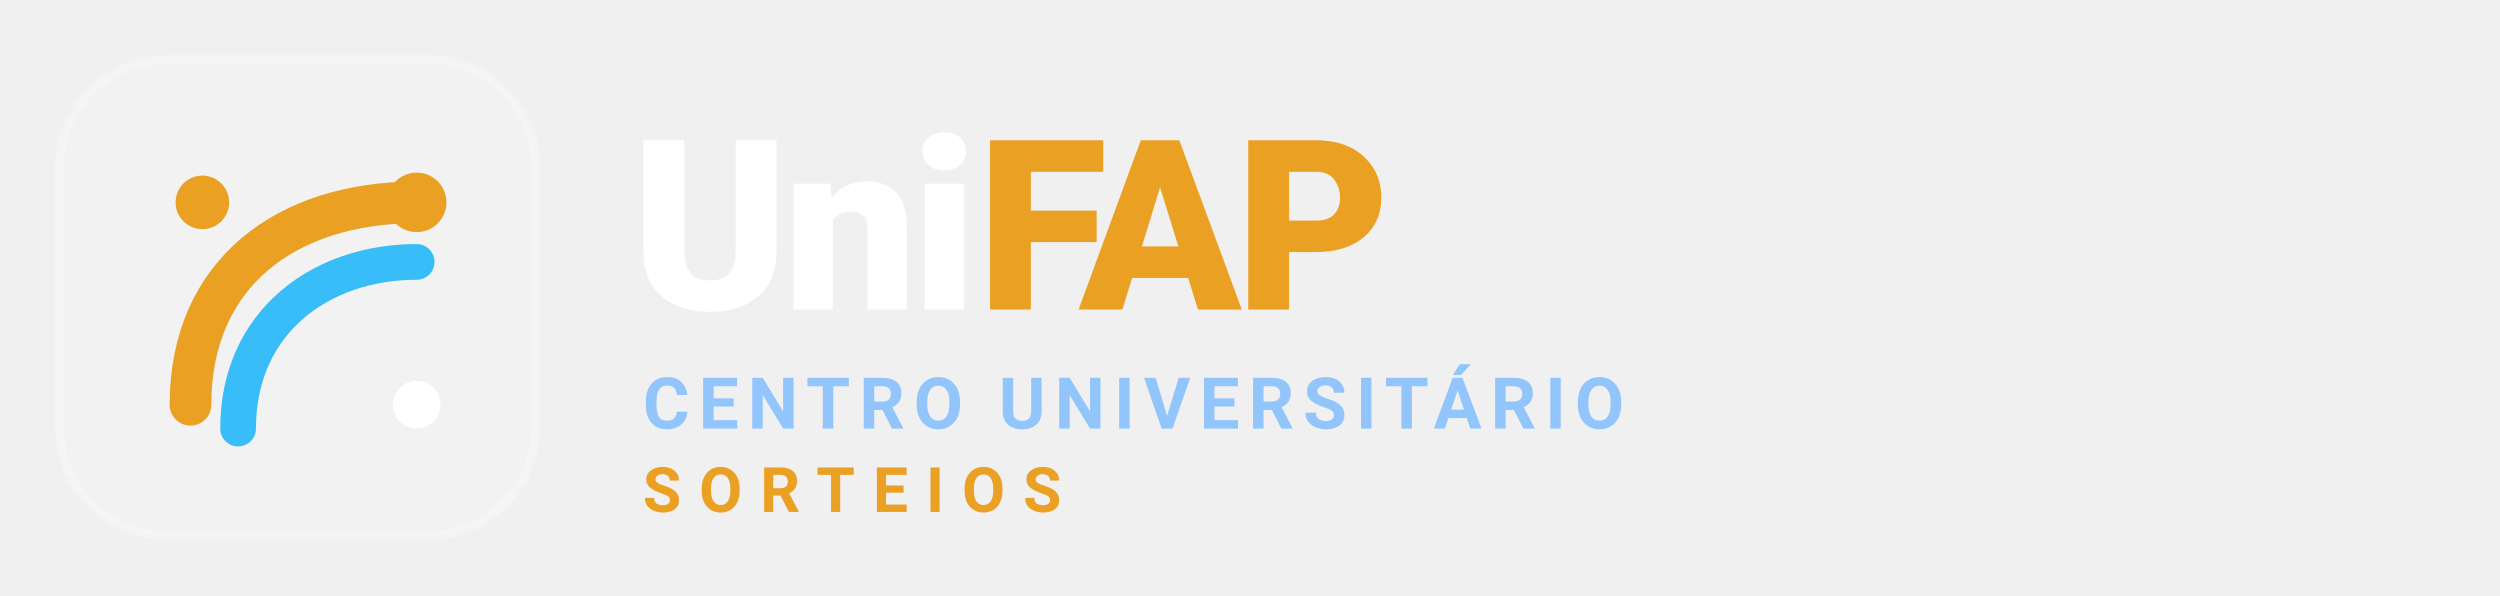
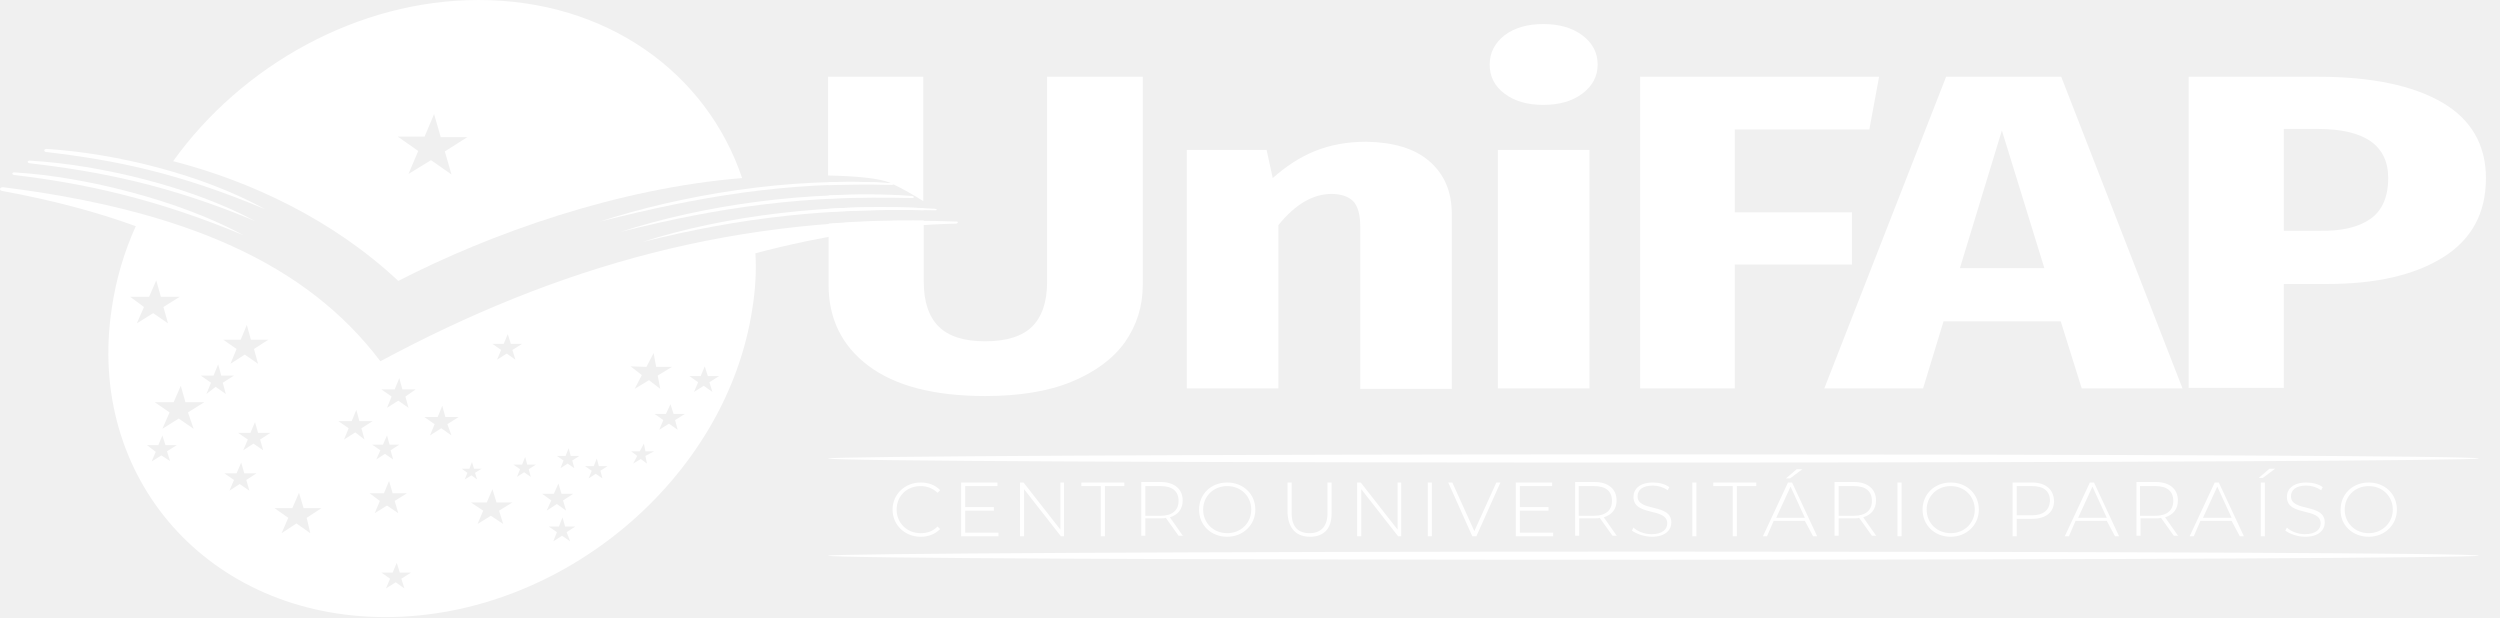
- <svg xmlns="http://www.w3.org/2000/svg" viewBox="0 0 420 100" fill="none" width="100%" height="100%">
-   <g transform="translate(10, 10)">
-     <rect x="0" y="0" width="80" height="80" rx="18" fill="rgba(255, 255, 255, 0.12)" stroke="rgba(255, 255, 255, 0.25)" stroke-width="1.5" />
-     <path d="M 22 58 C 22 36, 38 24, 60 24" stroke="#EAA023" stroke-width="7" stroke-linecap="round" fill="none" />
-     <path d="M 30 62 C 30 44, 44 34, 60 34" stroke="#38BDF8" stroke-width="6" stroke-linecap="round" fill="none" />
-     <circle cx="60" cy="24" r="5" fill="#EAA023" />
-     <circle cx="60" cy="58" r="4" fill="#FFFFFF" />
-     <circle cx="24" cy="24" r="4.5" fill="#EAA023" />
-   </g>
-   <text x="106" y="52" font-family="system-ui, -apple-system, BlinkMacSystemFont, 'Segoe UI', Roboto, sans-serif" font-weight="900" font-size="40" fill="#FFFFFF" letter-spacing="-1">Uni<tspan fill="#EAA023">FAP</tspan>
-   </text>
-   <text x="108" y="72" font-family="system-ui, -apple-system, BlinkMacSystemFont, 'Segoe UI', Roboto, sans-serif" font-weight="600" font-size="12" fill="#93C5FD" letter-spacing="1.5">CENTRO UNIVERSITÁRIO</text>
-   <text x="108" y="86" font-family="system-ui, -apple-system, BlinkMacSystemFont, 'Segoe UI', Roboto, sans-serif" font-weight="700" font-size="10.5" fill="#EAA023" letter-spacing="3">SORTEIOS</text>
+ <svg xmlns="http://www.w3.org/2000/svg" width="158" height="39" viewBox="0 0 158 39" fill="none">
+   <path fill-rule="evenodd" clip-rule="evenodd" d="M104.496 34.861C133.213 34.861 156.658 34.958 156.658 35.119C156.658 35.249 133.213 35.378 104.496 35.378C75.78 35.378 52.334 35.281 52.334 35.119C52.334 34.99 75.78 34.861 104.496 34.861ZM104.496 28.716C133.213 28.716 156.658 28.813 156.658 28.975C156.658 29.104 133.213 29.234 104.496 29.234C75.78 29.234 52.334 29.137 52.334 28.975C52.334 28.846 75.78 28.716 104.496 28.716Z" fill="white" />
+   <path d="M58.188 33.923C58.673 33.923 59.094 33.761 59.417 33.438L59.255 33.276C58.964 33.567 58.609 33.697 58.188 33.697C57.315 33.697 56.668 33.05 56.668 32.209C56.668 31.336 57.315 30.721 58.188 30.721C58.576 30.721 58.932 30.851 59.255 31.142L59.417 30.98C59.126 30.657 58.673 30.495 58.188 30.495C57.186 30.495 56.41 31.239 56.41 32.209C56.41 33.179 57.186 33.923 58.188 33.923Z" fill="white" />
+   <path d="M128.427 32.565H127.457V30.721H128.427C129.17 30.721 129.559 31.045 129.559 31.659C129.526 32.241 129.138 32.565 128.427 32.565ZM128.427 30.495H127.198V33.891H127.457V32.791H128.427C129.3 32.791 129.817 32.371 129.817 31.659C129.785 30.915 129.268 30.495 128.427 30.495ZM123.285 33.696C122.412 33.696 121.765 33.05 121.765 32.209C121.765 31.368 122.412 30.721 123.285 30.721C124.158 30.721 124.805 31.368 124.805 32.209C124.805 33.05 124.158 33.696 123.285 33.696ZM123.285 33.923C124.287 33.923 125.064 33.179 125.064 32.209C125.064 31.206 124.287 30.495 123.285 30.495C122.25 30.495 121.506 31.239 121.506 32.209C121.506 33.179 122.25 33.923 123.285 33.923ZM119.922 33.891H120.18V30.495H119.922V33.891ZM116.203 32.565V30.721H117.173C117.917 30.721 118.305 31.045 118.305 31.659C118.305 32.241 117.917 32.597 117.173 32.597H116.203V32.565ZM118.596 33.891L117.755 32.694C118.272 32.532 118.564 32.177 118.564 31.627C118.564 30.915 118.046 30.463 117.173 30.463H115.944V33.858H116.203V32.759H117.173C117.302 32.759 117.399 32.759 117.496 32.726L118.305 33.858H118.596V33.891ZM112.258 32.726L113.163 30.754L114.069 32.726H112.258ZM114.586 33.891H114.845L113.26 30.495H113.001L111.417 33.891H111.675L112.096 32.92H114.069L114.586 33.891ZM113.907 29.654H113.551L112.872 30.236H113.131L113.907 29.654ZM109.509 33.891H109.768V30.721H110.996V30.495H108.28V30.721H109.509V33.891V33.891ZM106.954 33.891H107.213V30.495H106.954V33.891ZM104.399 33.923C105.24 33.923 105.628 33.502 105.628 33.017C105.628 31.788 103.494 32.371 103.494 31.368C103.494 30.98 103.785 30.689 104.464 30.689C104.787 30.689 105.111 30.786 105.402 30.98L105.499 30.786C105.24 30.592 104.852 30.495 104.464 30.495C103.623 30.495 103.235 30.915 103.235 31.4C103.235 32.662 105.37 32.047 105.37 33.082C105.37 33.438 105.078 33.761 104.367 33.761C103.914 33.761 103.462 33.567 103.235 33.341L103.138 33.535C103.397 33.729 103.914 33.923 104.399 33.923ZM99.775 32.565V30.721H100.745C101.489 30.721 101.877 31.045 101.877 31.659C101.877 32.241 101.489 32.597 100.745 32.597H99.775V32.565ZM102.2 33.891L101.36 32.694C101.877 32.532 102.168 32.177 102.168 31.627C102.168 30.915 101.651 30.463 100.777 30.463H99.549V33.858H99.807V32.759H100.777C100.907 32.759 101.004 32.759 101.101 32.726L101.909 33.858H102.2V33.891ZM96.056 33.664V32.274H97.867V32.047H96.056V30.721H98.093V30.495H95.797V33.891H98.158V33.664H96.056ZM94.569 30.495L93.178 33.567L91.787 30.495H91.529L93.049 33.891H93.307L94.827 30.495H94.569ZM149.705 33.696C148.832 33.696 148.185 33.05 148.185 32.209C148.185 31.368 148.832 30.721 149.705 30.721C150.578 30.721 151.225 31.368 151.225 32.209C151.225 33.05 150.546 33.696 149.705 33.696ZM149.705 33.923C150.708 33.923 151.484 33.179 151.484 32.209C151.484 31.206 150.708 30.495 149.705 30.495C148.67 30.495 147.927 31.239 147.927 32.209C147.894 33.179 148.67 33.923 149.705 33.923ZM145.695 33.923C146.536 33.923 146.924 33.502 146.924 33.017C146.924 31.788 144.79 32.371 144.79 31.368C144.79 30.98 145.081 30.689 145.76 30.689C146.083 30.689 146.407 30.786 146.698 30.98L146.795 30.786C146.536 30.592 146.148 30.495 145.76 30.495C144.919 30.495 144.531 30.915 144.531 31.4C144.531 32.662 146.666 32.047 146.666 33.082C146.666 33.438 146.374 33.761 145.663 33.761C145.21 33.761 144.758 33.567 144.531 33.341L144.434 33.535C144.693 33.729 145.178 33.923 145.695 33.923ZM142.882 33.891H143.141V30.495H142.882V33.891ZM142.753 30.204H143.011L143.787 29.622H143.432L142.753 30.204ZM139.228 32.726L140.133 30.754L141.039 32.726H139.228ZM141.556 33.891H141.815L140.23 30.495H139.971L138.387 33.891H138.646L139.066 32.92H141.039L141.556 33.891ZM135.25 32.565V30.721H136.22C136.964 30.721 137.352 31.045 137.352 31.659C137.352 32.241 136.964 32.597 136.22 32.597H135.25V32.565ZM137.675 33.891L136.835 32.694C137.352 32.532 137.643 32.177 137.643 31.627C137.643 30.915 137.126 30.463 136.253 30.463H135.024V33.858H135.282V32.759H136.253C136.382 32.759 136.479 32.759 136.576 32.726L137.384 33.858H137.675V33.891ZM131.337 32.726L132.243 30.754L133.148 32.726H131.337ZM133.666 33.891H133.924L132.34 30.495H132.081L130.496 33.891H130.755L131.175 32.92H133.148L133.666 33.891ZM90.235 33.891H90.494V30.495H90.235V33.891ZM88.327 30.495V33.47L85.999 30.495H85.772V33.891H86.031V30.915L88.36 33.891H88.554V30.495H88.327ZM82.797 33.923C83.638 33.923 84.156 33.438 84.156 32.468V30.495H83.897V32.435C83.897 33.276 83.477 33.696 82.765 33.696C82.054 33.696 81.633 33.308 81.633 32.435V30.495H81.374V32.468C81.439 33.438 81.957 33.923 82.797 33.923ZM77.559 33.696C76.686 33.696 76.039 33.05 76.039 32.209C76.039 31.368 76.686 30.721 77.559 30.721C78.432 30.721 79.079 31.368 79.079 32.209C79.079 33.05 78.432 33.696 77.559 33.696ZM77.559 33.923C78.561 33.923 79.337 33.179 79.337 32.209C79.337 31.206 78.561 30.495 77.559 30.495C76.524 30.495 75.78 31.239 75.78 32.209C75.78 33.179 76.524 33.923 77.559 33.923ZM72.385 32.565V30.721H73.355C74.098 30.721 74.486 31.045 74.486 31.659C74.486 32.241 74.098 32.597 73.355 32.597H72.385V32.565ZM74.778 33.891L73.937 32.694C74.454 32.532 74.745 32.177 74.745 31.627C74.745 30.915 74.228 30.463 73.355 30.463H72.126V33.858H72.385V32.759H73.355C73.484 32.759 73.581 32.759 73.678 32.726L74.486 33.858H74.778V33.891ZM69.571 33.891H69.83V30.721H71.059V30.495H68.342V30.721H69.571V33.891V33.891ZM67.016 30.495V33.47L64.688 30.495H64.462V33.891H64.72V30.915L67.049 33.891H67.243V30.495H67.016ZM61.001 33.664V32.274H62.812V32.047H61.001V30.721H63.039V30.495H60.743V33.891H63.103V33.664H61.001Z" fill="white" />
+   <path d="M90.332 10.187C91.27 10.995 91.755 12.095 91.755 13.55V24.577H85.967V14.294C85.967 13.55 85.805 13 85.514 12.709C85.223 12.418 84.738 12.256 84.156 12.256C82.992 12.256 81.86 12.903 80.793 14.229V24.545H75.004V9.475H80.049L80.437 11.254C81.278 10.51 82.151 9.928 83.121 9.54C84.091 9.152 85.158 8.958 86.355 8.958C88.069 8.99 89.394 9.378 90.332 10.187Z" fill="white" />
+   <path d="M100.002 2.231C100.648 2.717 100.972 3.331 100.972 4.075C100.972 4.819 100.648 5.433 100.002 5.918C99.355 6.403 98.514 6.629 97.544 6.629C96.541 6.629 95.733 6.403 95.086 5.918C94.439 5.433 94.148 4.819 94.148 4.075C94.148 3.331 94.472 2.717 95.086 2.231C95.733 1.746 96.541 1.52 97.544 1.52C98.514 1.52 99.355 1.746 100.002 2.231ZM100.454 24.545H94.666V9.475H100.454V24.545Z" fill="white" />
+   <path d="M103.656 24.545V4.851H118.758L118.143 8.182H109.638V13.421H117.044V16.719H109.638V24.545H103.656Z" fill="white" />
+   <path d="M131.564 24.545L130.238 20.308H122.832L121.539 24.545H115.297L122.994 4.851H130.27L137.934 24.545H131.564ZM123.867 16.945H129.203L126.519 8.246L123.867 16.945Z" fill="white" />
+   <path d="M154.33 6.468C156.173 7.535 157.111 9.152 157.111 11.254C157.111 13.485 156.205 15.134 154.394 16.266C152.583 17.398 150.126 17.948 147.086 17.948H144.337V24.512H138.322V4.851H146.536C149.867 4.851 152.486 5.401 154.33 6.468ZM149.802 13.841C150.546 13.323 150.934 12.45 150.934 11.254C150.934 9.184 149.447 8.149 146.472 8.149H144.337V14.585H146.569C147.991 14.617 149.059 14.358 149.802 13.841Z" fill="white" />
+   <path d="M57.638 12.483C57.768 12.483 57.8 12.418 57.638 12.386C55.892 12.256 54.114 12.256 52.367 12.353V12.547C54.049 12.45 55.795 12.45 57.638 12.483Z" fill="white" />
+   <path d="M58.382 13.291V13.162C56.377 13.065 54.372 13.065 52.367 13.194V13.388C54.275 13.291 56.28 13.226 58.382 13.291Z" fill="white" />
+   <path d="M66.176 4.851V17.819C66.176 19.08 65.852 20.017 65.238 20.632C64.623 21.246 63.621 21.57 62.263 21.57C60.904 21.57 59.934 21.246 59.32 20.632C58.706 20.017 58.382 19.08 58.382 17.819V13.938C56.345 13.906 54.34 13.97 52.367 14.132V18.012C52.367 20.147 53.208 21.861 54.89 23.122C56.571 24.383 59.029 25.03 62.263 25.03C64.397 25.03 66.24 24.739 67.728 24.124C69.215 23.51 70.347 22.669 71.091 21.634C71.835 20.567 72.223 19.371 72.223 18.012V4.851H66.176Z" fill="white" />
+   <path d="M56.312 11.577C54.986 11.48 53.66 11.48 52.367 11.512V11.707C53.66 11.642 54.986 11.642 56.344 11.674C56.409 11.674 56.441 11.674 56.441 11.642C57.056 11.933 57.735 12.321 58.349 12.709V4.851H52.334V11.092C54.016 11.124 55.601 11.254 56.312 11.577Z" fill="white" />
+   <path d="M0.884 11.06C5.315 11.577 9.939 12.58 15.404 14.876C11.394 12.677 5.347 11.157 0.949 10.898C0.755 10.866 0.723 11.027 0.884 11.06Z" fill="white" />
+   <path d="M46.902 11.254C44.671 4.624 38.365 0 30.248 0C22.616 0 15.275 4.139 10.942 10.187C15.857 11.448 21.064 13.905 25.171 17.754C31.024 14.746 39.011 11.9 46.902 11.254ZM26.82 8.667L27.434 7.211L27.855 8.667H29.536L28.113 9.572L28.534 11.027L27.24 10.122L25.817 10.995L26.432 9.54L25.138 8.634H26.82V8.667Z" fill="white" />
+   <path d="M2.889 9.605C7.32 10.122 11.297 10.931 16.763 13.227C12.785 11.028 7.384 9.702 2.954 9.411C2.76 9.411 2.76 9.572 2.889 9.605Z" fill="white" />
+   <path d="M56.344 11.674C56.474 11.674 56.506 11.61 56.344 11.577C49.812 11.157 42.989 12.353 37.912 14.002C44.218 12.418 49.618 11.48 56.344 11.674Z" fill="white" />
+   <path d="M1.855 10.316C6.285 10.833 10.65 11.674 16.116 13.97C12.106 11.803 6.317 10.413 1.919 10.154C1.725 10.122 1.693 10.284 1.855 10.316Z" fill="white" />
+   <path d="M60.452 14.003C46.611 13.485 35.131 16.881 24.039 22.831C19.35 16.622 11.653 13.291 0.238 11.836C-0.053 11.804 -0.053 12.03 0.109 12.062C3.278 12.644 6.091 13.388 8.581 14.294C7.837 15.943 7.32 17.689 7.061 19.5C5.444 30.236 13.206 39 24.362 39C35.519 39 45.932 30.236 47.549 19.5C47.743 18.304 47.808 17.139 47.743 16.008C51.882 14.908 56.183 14.229 60.452 14.132C60.549 14.1 60.581 14.003 60.452 14.003ZM31.832 21.731L32.091 21.117L32.285 21.731H32.997L32.382 22.119L32.576 22.734L32.026 22.346L31.412 22.734L31.671 22.119L31.121 21.731H31.832V21.731ZM24.847 29.04L24.33 28.684L23.78 29.04L24.039 28.458L23.521 28.102H24.201L24.459 27.52L24.621 28.102H25.235L24.686 28.458L24.847 29.04ZM15.211 21.473L15.599 20.535L15.857 21.473H16.957L16.051 22.055L16.31 22.993L15.469 22.41L14.564 22.993L14.952 22.055L14.111 21.473H15.211V21.473ZM8.226 18.756H9.422L9.875 17.721L10.166 18.756H11.362L10.328 19.403L10.619 20.438L9.681 19.791L8.646 20.438L9.099 19.403L8.226 18.756ZM10.748 29.137L10.198 28.781L9.584 29.169L9.842 28.555L9.293 28.134H10.004L10.263 27.52L10.457 28.134H11.168L10.554 28.523L10.748 29.137ZM12.236 27.1L11.298 26.453L10.263 27.1L10.716 26.065L9.778 25.418H10.974L11.427 24.383L11.718 25.418H12.915L11.88 26.065L12.236 27.1ZM13.044 24.901L13.335 24.189L12.688 23.736H13.497L13.788 23.025L13.982 23.736H14.79L14.079 24.189L14.273 24.901L13.626 24.448L13.044 24.901ZM15.76 31.012L15.146 30.592L14.499 31.012L14.79 30.333L14.176 29.913H14.952L15.243 29.234L15.437 29.913H16.213L15.566 30.333L15.76 31.012ZM16.634 28.458L16.019 28.037L15.372 28.458L15.663 27.779L15.049 27.358H15.825L16.116 26.679L16.31 27.358H17.086L16.439 27.779L16.634 28.458ZM19.609 33.697L18.735 33.082L17.798 33.697L18.218 32.727L17.345 32.112H18.477L18.897 31.142L19.188 32.112H20.32L19.382 32.727L19.609 33.697ZM22.454 27.326L21.743 27.779L22.034 27.067L21.387 26.614H22.228L22.519 25.903L22.713 26.614H23.554L22.842 27.067L23.037 27.779L22.454 27.326ZM23.36 31.174H24.265L24.589 30.398L24.815 31.174H25.721L24.944 31.659L25.171 32.435L24.459 31.95L23.683 32.435L24.007 31.659L23.36 31.174ZM25.559 37.189L25.009 36.801L24.395 37.189L24.653 36.575L24.104 36.187H24.815L25.074 35.572L25.268 36.187H25.979L25.365 36.575L25.559 37.189ZM25.623 25.062L25.818 25.774L25.171 25.321L24.459 25.774L24.75 25.062L24.104 24.61H24.944L25.235 23.898L25.43 24.61H26.27L25.623 25.062ZM28.534 27.52L27.887 27.067L27.176 27.52L27.467 26.808L26.82 26.356H27.661L27.952 25.644L28.146 26.356H28.987L28.275 26.808L28.534 27.52ZM29.375 30.301L29.537 29.881L29.181 29.622H29.666L29.828 29.202L29.957 29.622H30.442L30.021 29.881L30.151 30.301L29.795 30.042L29.375 30.301ZM31.8 33.114L31.024 32.597L30.183 33.114L30.539 32.274L29.763 31.756H30.765L31.121 30.916L31.38 31.756H32.382L31.541 32.274L31.8 33.114ZM33.546 30.139L33.126 29.848L32.673 30.139L32.867 29.654L32.447 29.363H32.997L33.191 28.878L33.32 29.363H33.87L33.417 29.654L33.546 30.139ZM34.258 31.207H35.002L35.293 30.56L35.487 31.207H36.23L35.584 31.627L35.778 32.274L35.196 31.853L34.549 32.274L34.84 31.627L34.258 31.207ZM36.036 34.214L35.519 33.858L34.969 34.214L35.196 33.632L34.678 33.276H35.325L35.551 32.694L35.713 33.276H36.36L35.81 33.632L36.036 34.214ZM36.166 29.105L36.295 29.59L35.875 29.299L35.422 29.59L35.616 29.105L35.196 28.814H35.745L35.939 28.328L36.069 28.814H36.618L36.166 29.105ZM38.074 30.236L37.653 29.945L37.201 30.236L37.395 29.751L36.974 29.46H37.524L37.718 28.975L37.847 29.46H38.397L37.944 29.751L38.074 30.236ZM40.855 23.187L41.308 22.314L41.469 23.187H42.472L41.566 23.736L41.728 24.577L41.017 24.027L40.111 24.577L40.564 23.704L39.852 23.154L40.855 23.187ZM40.79 28.814L40.887 29.299L40.499 29.008L40.014 29.299L40.273 28.814L39.885 28.523H40.434L40.693 28.037L40.79 28.523H41.34L40.79 28.814ZM42.828 27.164L42.278 26.776L41.663 27.164L41.922 26.55L41.372 26.162H42.084L42.375 25.547L42.569 26.162H43.28L42.666 26.55L42.828 27.164ZM45.026 24.771L44.477 24.383L43.862 24.771L44.121 24.157L43.571 23.769H44.283L44.541 23.154L44.735 23.769H45.447L44.833 24.157L45.026 24.771Z" fill="white" />
+   <path d="M40.596 15.296C46.934 13.712 52.367 13.13 59.094 13.291C59.223 13.291 59.255 13.226 59.094 13.194C52.561 12.774 45.673 13.647 40.596 15.296Z" fill="white" />
+   <path d="M39.238 14.649C45.576 13.065 50.912 12.321 57.638 12.515C57.768 12.515 57.8 12.45 57.638 12.418C51.106 11.965 44.315 13 39.238 14.649Z" fill="white" />
</svg>
